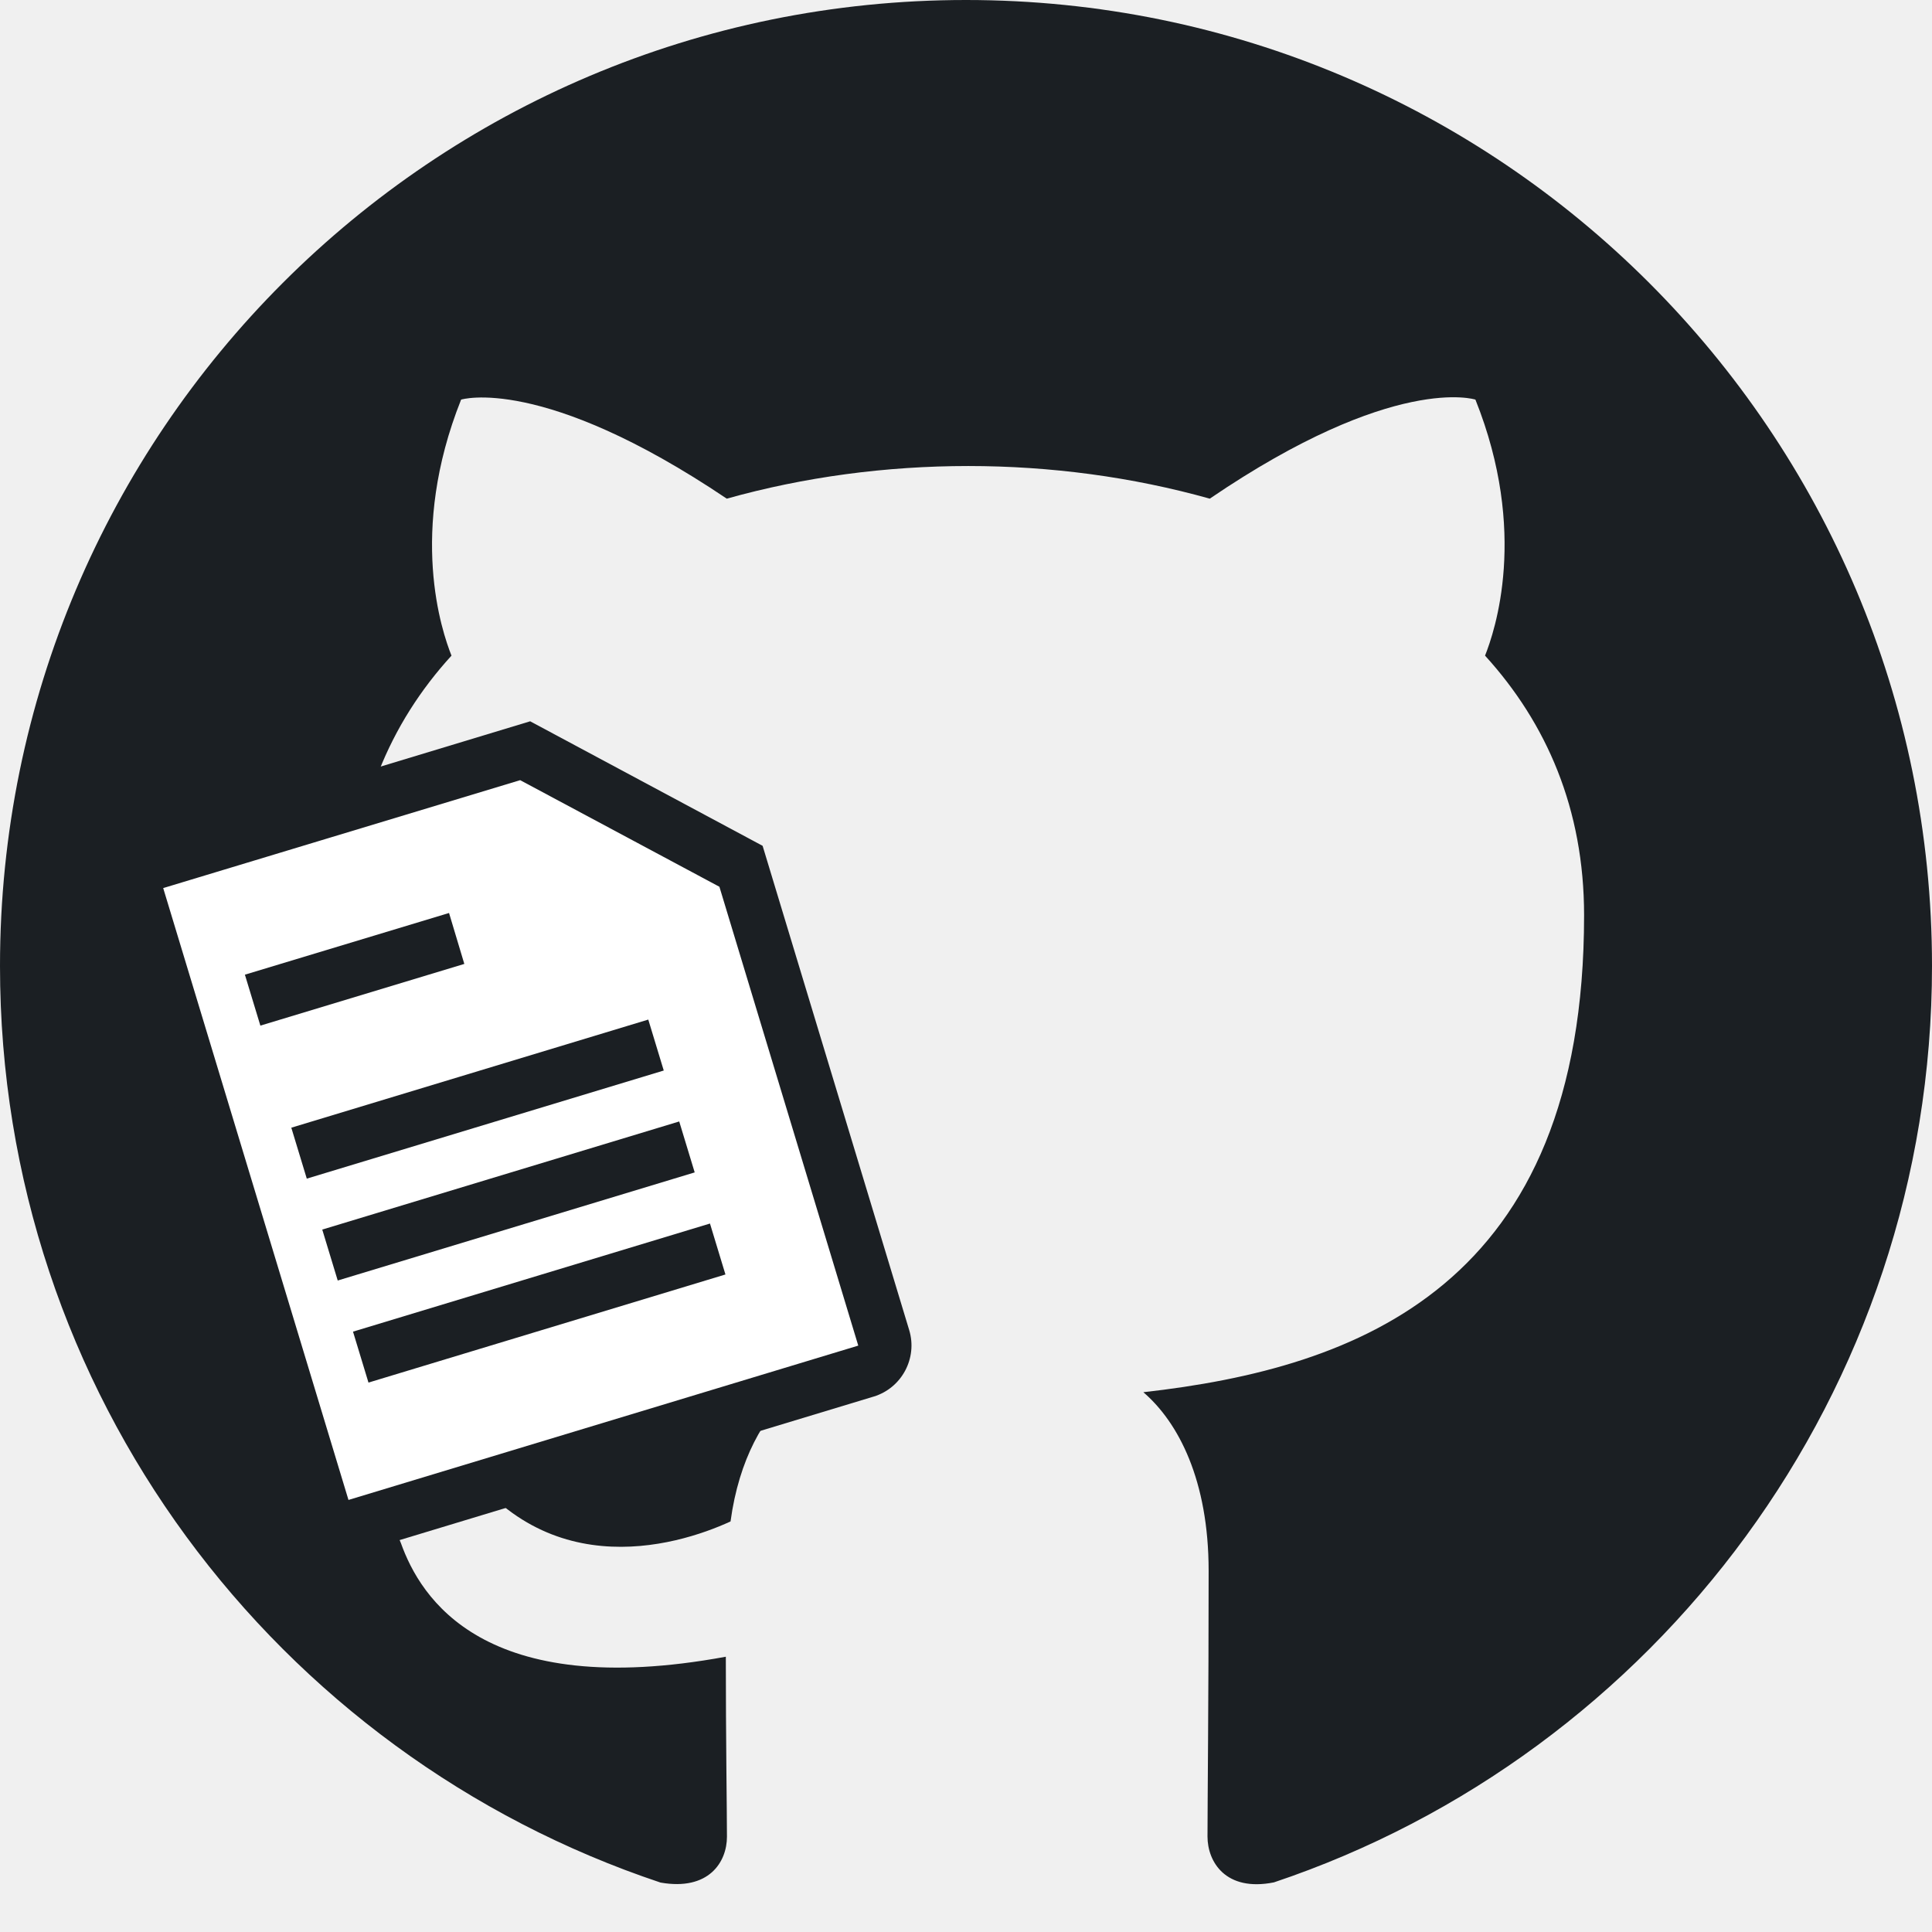
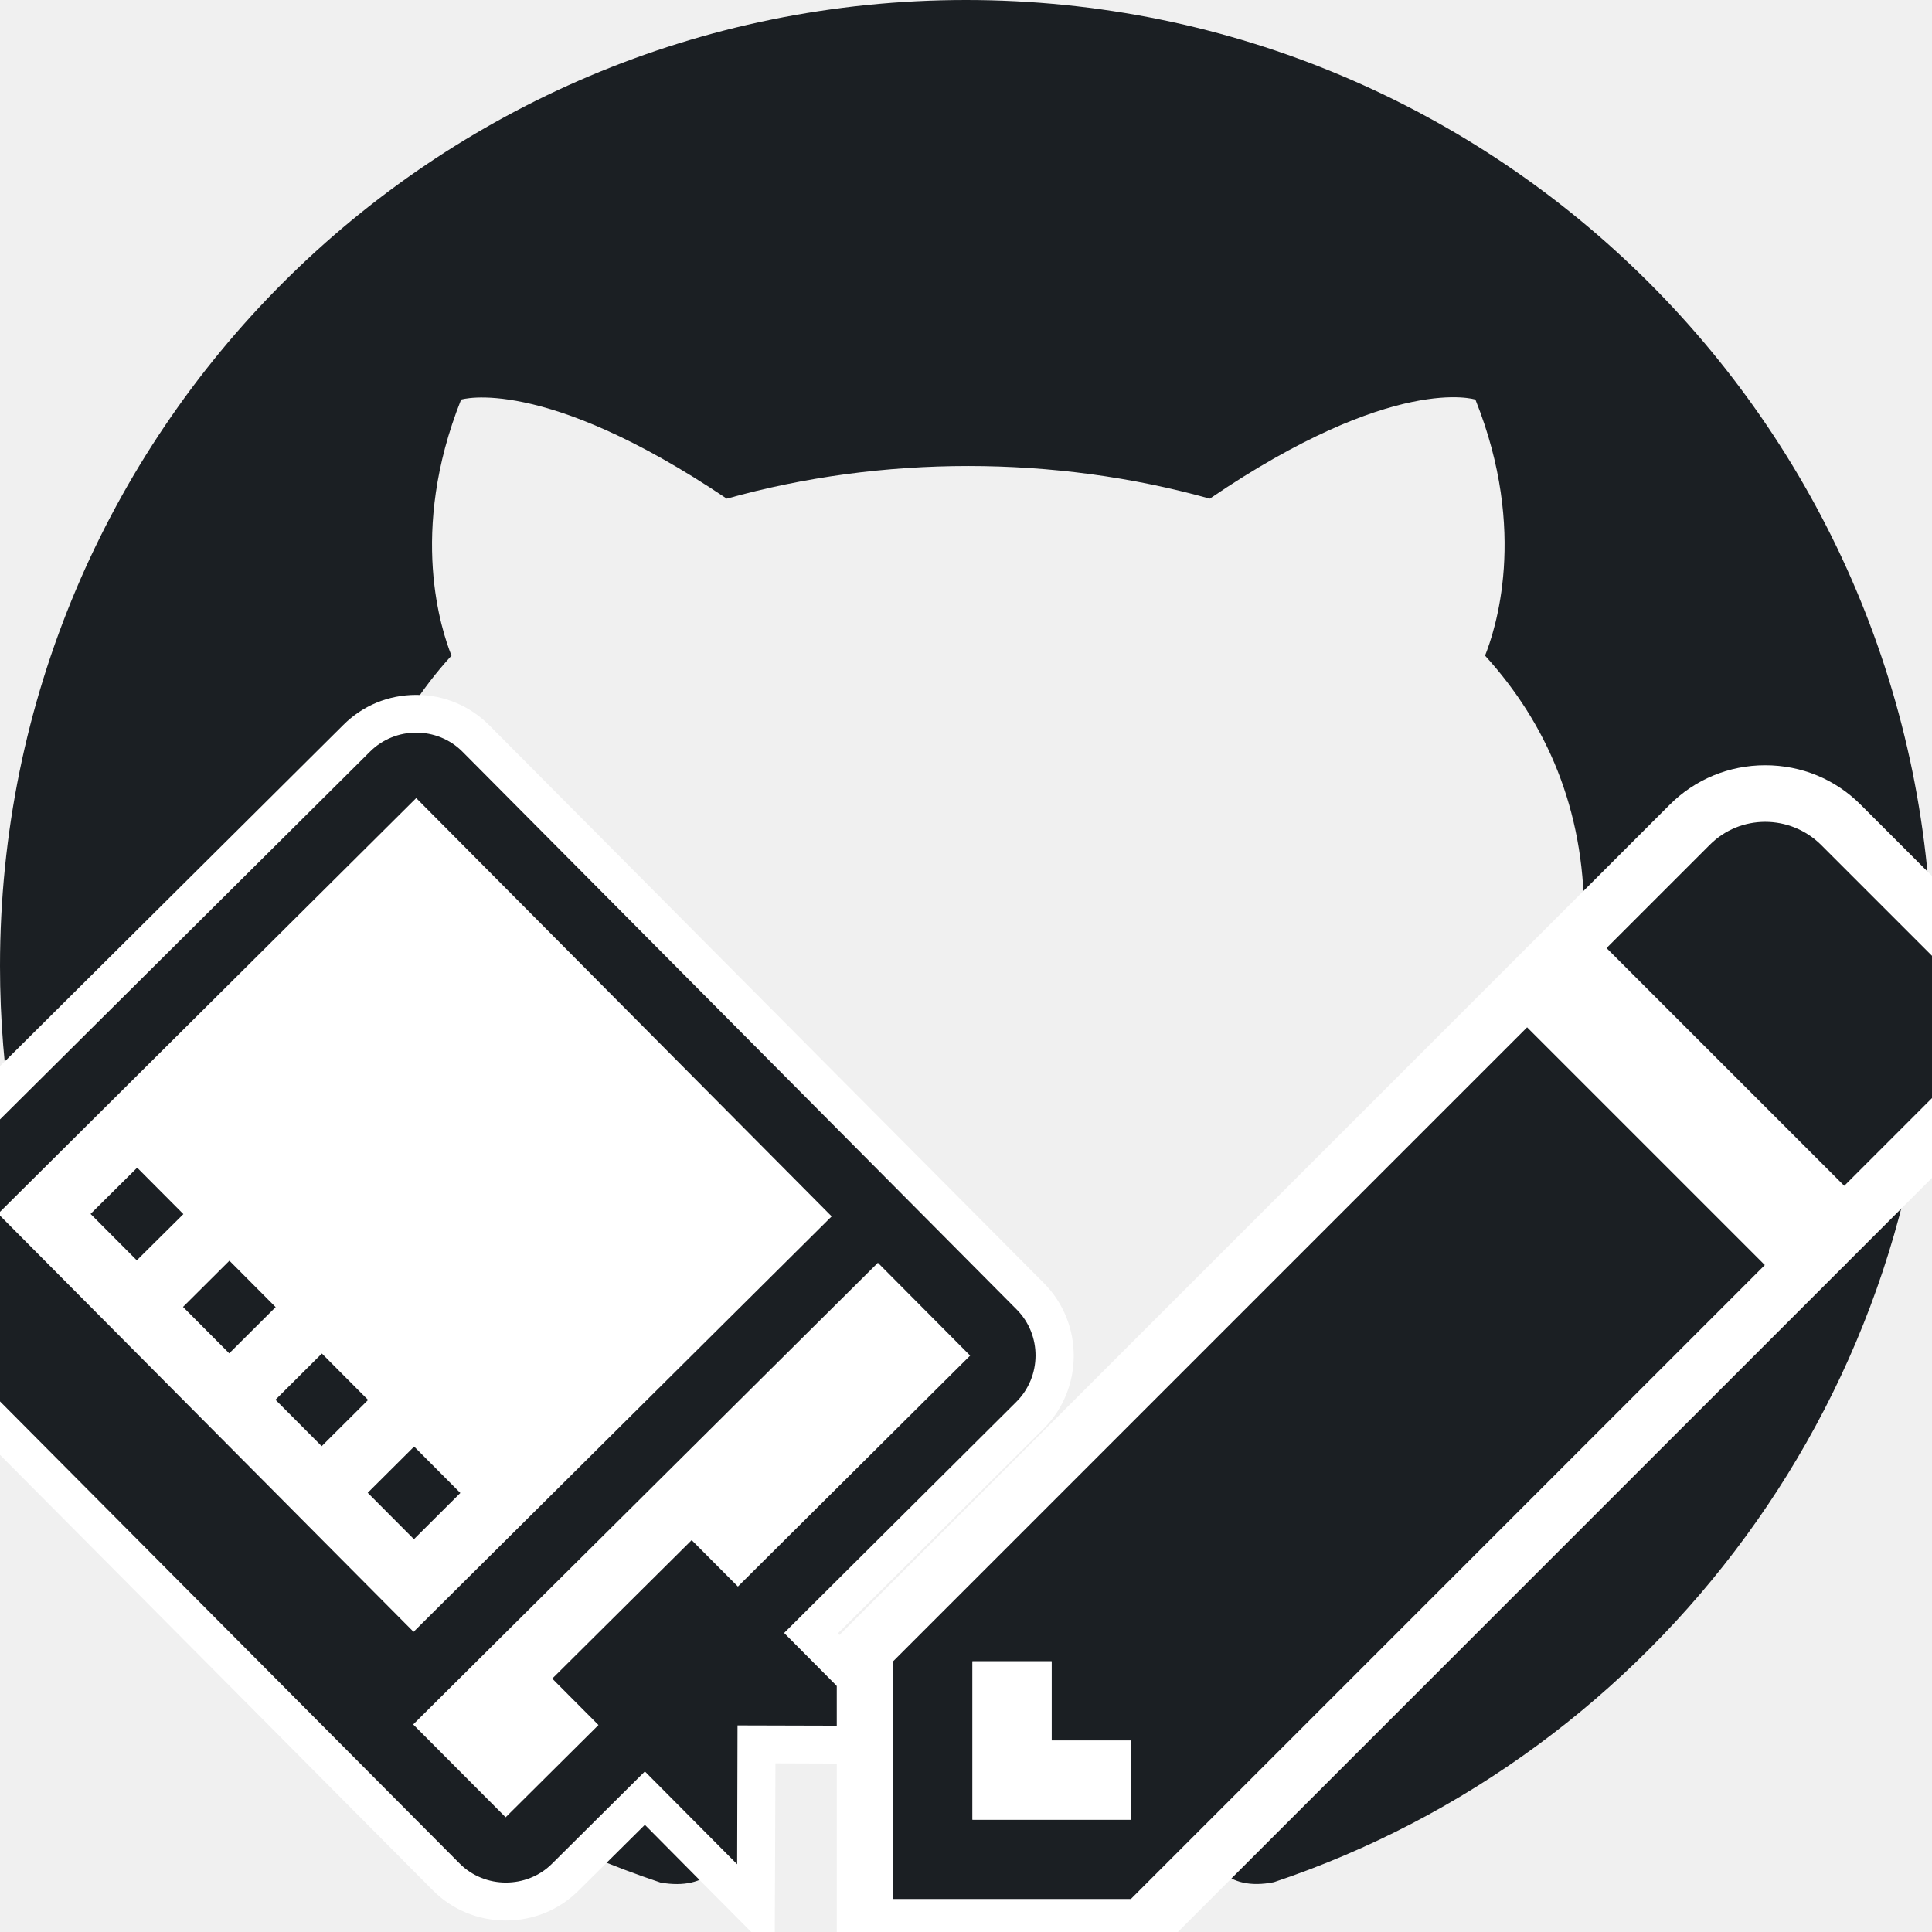
- <svg xmlns="http://www.w3.org/2000/svg" version="1.1" id="Livello_1" x="0px" y="0px" viewBox="0 0 1024 1024" height="1024" width="1024" style="enable-background:new 0 0 1024 1024;" xml:space="preserve">
+ <svg xmlns="http://www.w3.org/2000/svg" version="1.1" x="0px" y="0px" viewBox="0 0 1024 1024" height="1024" width="1024" style="enable-background:new 0 0 1024 1024;" xml:space="preserve">
  <style type="text/css">
	.st0{fill:#1B1F23;}
	.st1{fill:#FFFFFF;}
+ 	.st2{filter:url(#Adobe_OpacityMaskFilter);}
+ 	.st3{mask:url(#SVGID_1_);}
</style>
-   <path class="st0" d="M512,0C229.1,0,0,229.1,0,512c0,226.6,146.6,417.9,350.1,485.8c25.6,4.5,35.2-10.9,35.2-24.3  c0-12.2-0.6-52.5-0.6-95.4c-128.6,23.7-161.9-31.4-172.2-60.2c-5.8-14.7-30.7-60.2-52.5-72.3c-17.9-9.6-43.5-33.3-0.6-33.9  c40.3-0.6,69.1,37.1,78.7,52.5c46.1,77.4,119.7,55.7,149.1,42.2c4.5-33.3,17.9-55.7,32.6-68.5c-113.9-12.8-233-57-233-252.8  c0-55.7,19.8-101.8,52.5-137.6c-5.1-12.8-23-65.3,5.1-135.7c0,0,42.9-13.4,140.8,52.5c41-11.5,84.5-17.3,128-17.3s87,5.8,128,17.3  c97.9-66.6,140.8-52.5,140.8-52.5c28.2,70.4,10.2,122.9,5.1,135.7c32.6,35.8,52.5,81.3,52.5,137.6c0,196.5-119.7,240-233.6,252.8  c18.6,16,34.6,46.7,34.6,94.7c0,68.5-0.6,123.5-0.6,140.8c0,13.4,9.6,29.4,35.2,24.3C877.4,929.9,1024,737.9,1024,512  C1024,229.1,794.9,0,512,0z" />
-   <polygon class="st1" points="276.7,396.3 70.9,455.6 174.8,815.4 468.1,720.7 390.1,455.6 " />
-   <path class="st0" d="M246.1,510.9L138,543.6l-8.2-27L238,483.9L246.1,510.9z M162.6,624.7l189.2-57.3l-8.2-27l-189.2,57.3  L162.6,624.7z M179,678.7l189.2-57.3l-8.2-27l-189.2,57.3L179,678.7z M195.3,732.8l189.2-57.3l-8.2-27l-189.2,57.3L195.3,732.8z   M404.2,448.3L481.9,705c4.5,14.9-4,30.7-18.8,35.2l-270.2,81.8c-14.9,4.5-30.7-4-35.2-18.8L59.4,478.9c-4.5-14.9,4-30.7,18.8-35.2  L281,382.3L404.2,448.3z M381.3,470l-105.6-56.5L86.5,470.7L184.7,795l270.2-81.8L381.3,470z" />
+   <g id="Livello_1">
+     <path class="st0" d="M512,0C229.1,0,0,229.1,0,512c0,226.6,146.6,417.9,350.1,485.8c25.6,4.5,35.2-10.9,35.2-24.3   c0-12.2-0.6-52.5-0.6-95.4c-128.6,23.7-161.9-31.4-172.2-60.2c-5.8-14.7-30.7-60.2-52.5-72.3c-17.9-9.6-43.5-33.3-0.6-33.9   c40.3-0.6,69.1,37.1,78.7,52.5c46.1,77.4,119.7,55.7,149.1,42.2c4.5-33.3,17.9-55.7,32.6-68.5c-113.9-12.8-233-57-233-252.8   c0-55.7,19.8-101.8,52.5-137.6c-5.1-12.8-23-65.3,5.1-135.7c0,0,42.9-13.4,140.8,52.5c41-11.5,84.5-17.3,128-17.3s87,5.8,128,17.3   c97.9-66.6,140.8-52.5,140.8-52.5c28.2,70.4,10.2,122.9,5.1,135.7c32.6,35.8,52.5,81.3,52.5,137.6c0,196.5-119.7,240-233.6,252.8   c1.2,1.1,2.5,2.5,3.8,4.2c13,13.3,24.3,34.4,28.4,64.5c29.4,13.5,103,35.2,149.1-42.2c9.6-15.4,38.4-53.1,78.7-52.5   c42.9,0.6,17.3,24.3-0.6,33.9c-21.8,12.1-46.7,57.6-52.5,72.3c-10.3,28.8-43.6,83.9-172.2,60.2c0,17.2-0.1,33.9-0.2,48.6   c0,5.7-0.1,10.5-0.1,14.7c-0.1,14.9-0.3,26.4-0.3,32l-0.1-0.5c0,0.1,0,0.1,0,0.2c0,13.4,9.6,29.4,35.2,24.3   C877.4,929.9,1024,737.9,1024,512C1024,229.1,794.9,0,512,0z" />
+   </g>
+   <g id="Livello_3">
+     <rect x="23.6" y="510.5" transform="matrix(-0.7156 -0.6985 0.6985 -0.7156 -65.2039 1367.592)" class="st1" width="444.3" height="373.2" />
+     <g>
+       <path class="st0" d="M341.7,953l-42.2,41.9c-8.4,8.4-19.6,13-31.5,13c-12,0-23.3-4.7-31.7-13.2L-57.4,699.3    c-17.4-17.5-17.3-45.9,0.2-63.2L189,391.3c8.4-8.4,19.6-13,31.5-13c12,0,23.3,4.7,31.7,13.2L545.9,687c8.4,8.4,13,19.7,13,31.7    c0,12-4.7,23.2-13.2,31.6l-116,115.3l58.9,59.3l-87.8-0.3l-0.3,87.8L341.7,953z M268,949.1l35.1-34.8l-24.5-24.6l88.1-87.5    l24.5,24.6l108.9-108.3l-34.8-35.1L233.2,914L268,949.1z M219.2,850.7l207.4-206.1L220.5,437.2L13.1,643.3L219.2,850.7z     M180.7,791.1l38.8-38.6l38.6,38.8l-38.8,38.6L180.7,791.1z M131.8,741.9l38.8-38.6l38.6,38.8l-38.8,38.6L131.8,741.9z     M82.8,692.6l38.8-38.6l38.6,38.8l-38.8,38.6L82.8,692.6z M33.9,643.4l38.8-38.6l38.6,38.8l-38.8,38.6L33.9,643.4z" />
+       <path class="st1" d="M220.6,388.3c8.9,0,17.9,3.4,24.6,10.2L538.8,694c13.5,13.5,13.4,35.6-0.2,49.1L415.6,865.5l48.9,49.2    l-73.6-0.2l-0.2,73.6l-48.9-49.2l-49.2,48.9c-6.7,6.7-15.6,10-24.5,10c-8.9,0-17.9-3.4-24.6-10.2L-50.3,692.2    c-13.5-13.5-13.4-35.6,0.2-49.1l246.2-244.7C202.8,391.7,211.7,388.3,220.6,388.3 M219.2,864.9l221.6-220.2L220.6,423L-1,643.3    L219.2,864.9 M268,963.2l49.2-48.9l-24.5-24.6l73.9-73.4l24.5,24.6l123.1-122.4l-48.9-49.2L219,914L268,963.2 M72.7,618.9    l24.5,24.6L72.5,668L48,643.4L72.7,618.9 M121.6,668.2l24.5,24.6l-24.6,24.5L97,692.7L121.6,668.2 M170.6,717.4l24.5,24.6    l-24.6,24.5l-24.5-24.6L170.6,717.4 M219.5,766.7l24.5,24.6l-24.6,24.5l-24.5-24.6L219.5,766.7 M220.6,368.3L220.6,368.3    c-14.6,0-28.3,5.6-38.6,15.9L-64.2,628.9c-21.4,21.3-21.5,56-0.2,77.4l293.7,295.5c10.3,10.4,24.1,16.1,38.8,16.1    c14.6,0,28.3-5.6,38.6-15.9l35.1-34.8l34.8,35.1l34,34.2l0.2-48.3l0.2-53.6l53.6,0.2l48.3,0.2l-34-34.2l-34.8-35.1l108.9-108.3    c21.4-21.3,21.5-56,0.2-77.4L259.4,384.5C249.1,374.1,235.3,368.3,220.6,368.3L220.6,368.3z M76.5,594.4l144-143.1l192,193.2    l-144,143.1l-10.4-10.4l-24.5-24.6l-10.4-10.4l0,0L209.2,728l-24.5-24.6l-10.4-10.4l0,0l-14.1-14.2l-24.5-24.6l-10.4-10.4l0,0    l-14.1-14.2l-24.5-24.6L76.5,594.4L76.5,594.4z M370.4,791.7l94.7-94.2l20.7,20.9l-94.7,94.2l-10.4-10.4L370.4,791.7L370.4,791.7z     M247.3,914.1l20.9-20.7l10.4,10.4l10.4,10.4l-20.9,20.7L247.3,914.1L247.3,914.1z" />
+     </g>
+   </g>
+   <g id="Livello_2">
+     <g>
+       <path class="st0" d="M830.2,502.5l65.2-65.2c10.7-10.8,25-16.7,40.2-16.7c15.1,0,29.4,5.9,40.1,16.6l66.9,66.9    c22.2,22.2,22.2,58.3,0,80.4l-65.2,65.2L830.2,502.5z" />
+       <path class="st1" d="M935.6,435.6c10.7,0,21.4,4.1,29.6,12.2c0,0,0,0,0.1,0.1l66.8,66.8c16.4,16.4,16.4,42.8,0,59.2l-54.6,54.6    l-126-126l54.6-54.6C914.2,439.7,924.9,435.6,935.6,435.6 M935.6,405.6c-19.2,0-37.3,7.5-50.8,21.1l-54.6,54.6L809,502.5    l21.2,21.2l126,126l21.2,21.2l21.2-21.2l54.6-54.6c13.6-13.6,21.1-31.6,21.1-50.8c0-19.2-7.5-37.2-21.1-50.8l-66.8-66.8l-0.1-0.1    C972.8,413,954.8,405.6,935.6,405.6L935.6,405.6z" />
+     </g>
+     <defs>
+       <filter id="Adobe_OpacityMaskFilter" filterUnits="userSpaceOnUse" x="443.4" y="502.1" width="534.5" height="534.5">
+         <feFlood style="flood-color:white;flood-opacity:1" result="back" />
+         <feBlend in="SourceGraphic" in2="back" mode="normal" />
+       </filter>
+     </defs>
+     <mask maskUnits="userSpaceOnUse" x="443.4" y="502.1" width="534.5" height="534.5" id="SVGID_1_">
+       <g class="st2">
+         <polygon points="599.4,964.5 515.4,964.5 515.4,880.5 557.4,880.5 557.4,922.5 599.4,922.5    " />
+       </g>
+     </mask>
+     <g class="st3">
+       <polygon class="st0" points="458.4,1021.5 458.4,874.3 809.4,523.3 956.7,670.5 605.6,1021.5   " />
+       <path class="st1" d="M809.4,544.5l126,126l-336,336h-126v-126L809.4,544.5 M809.4,502.1l-21.2,21.2l-336,336l-8.8,8.8v12.4v126v30    h30h126h12.4l8.8-8.8l336-336l21.2-21.2l-21.2-21.2l-126-126L809.4,502.1L809.4,502.1z" />
+     </g>
+     <polygon class="st1" points="599.4,964.5 515.4,964.5 515.4,880.5 557.4,880.5 557.4,922.5 599.4,922.5  " />
+   </g>
</svg>
